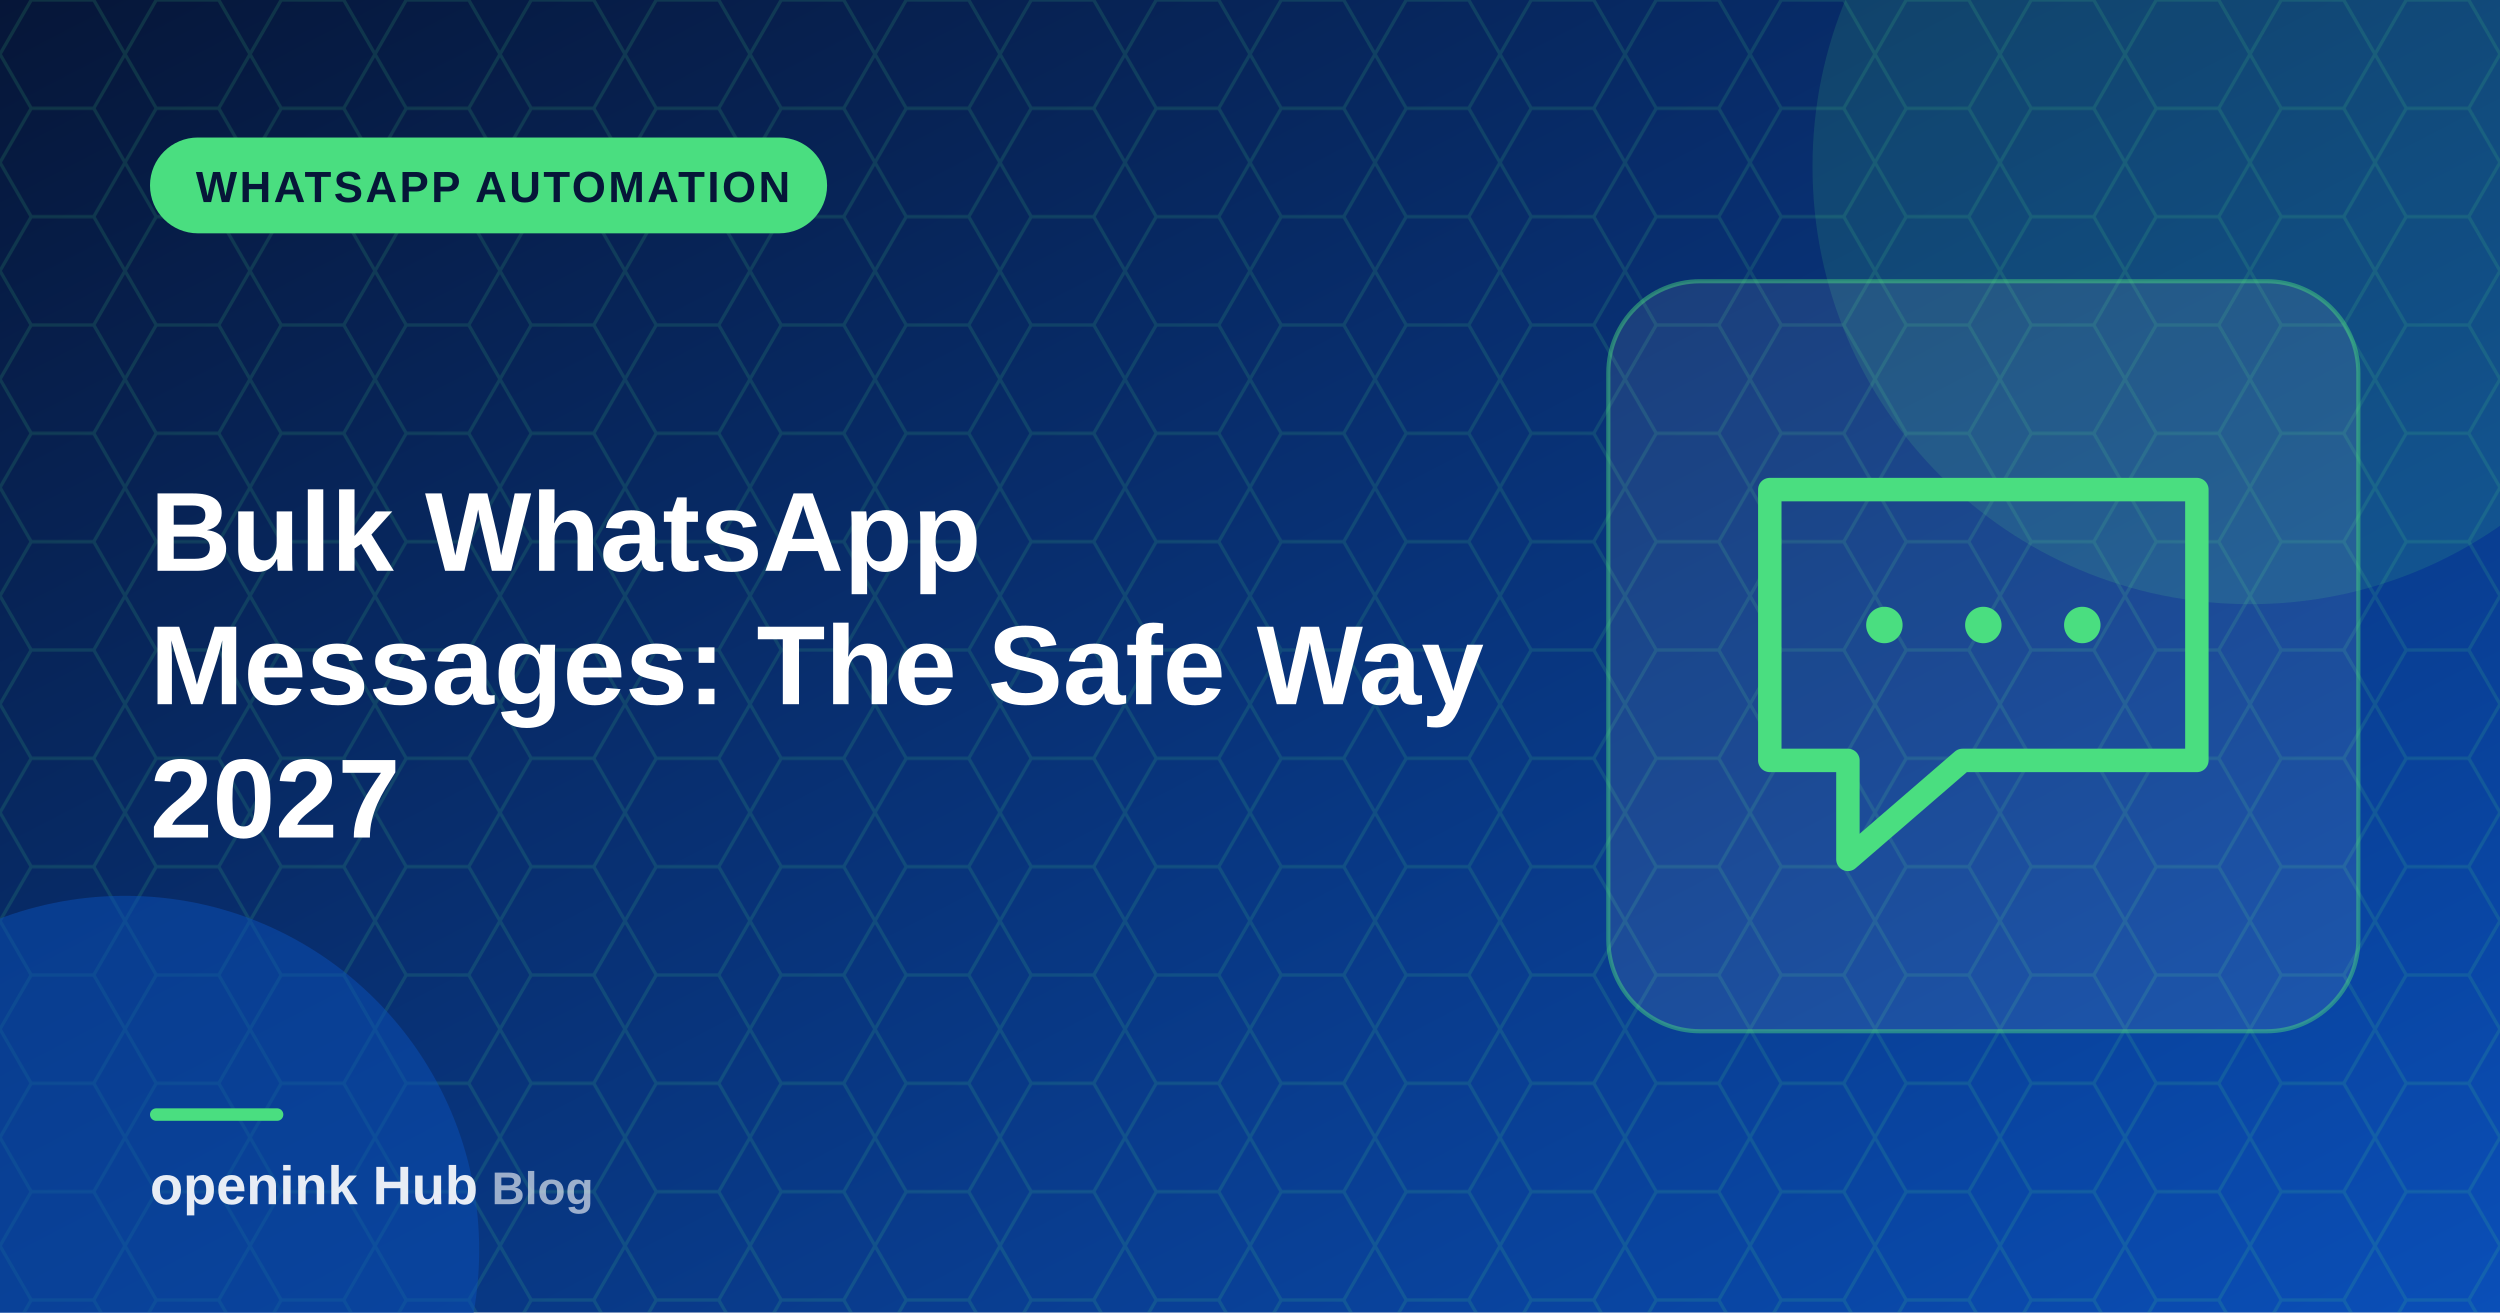
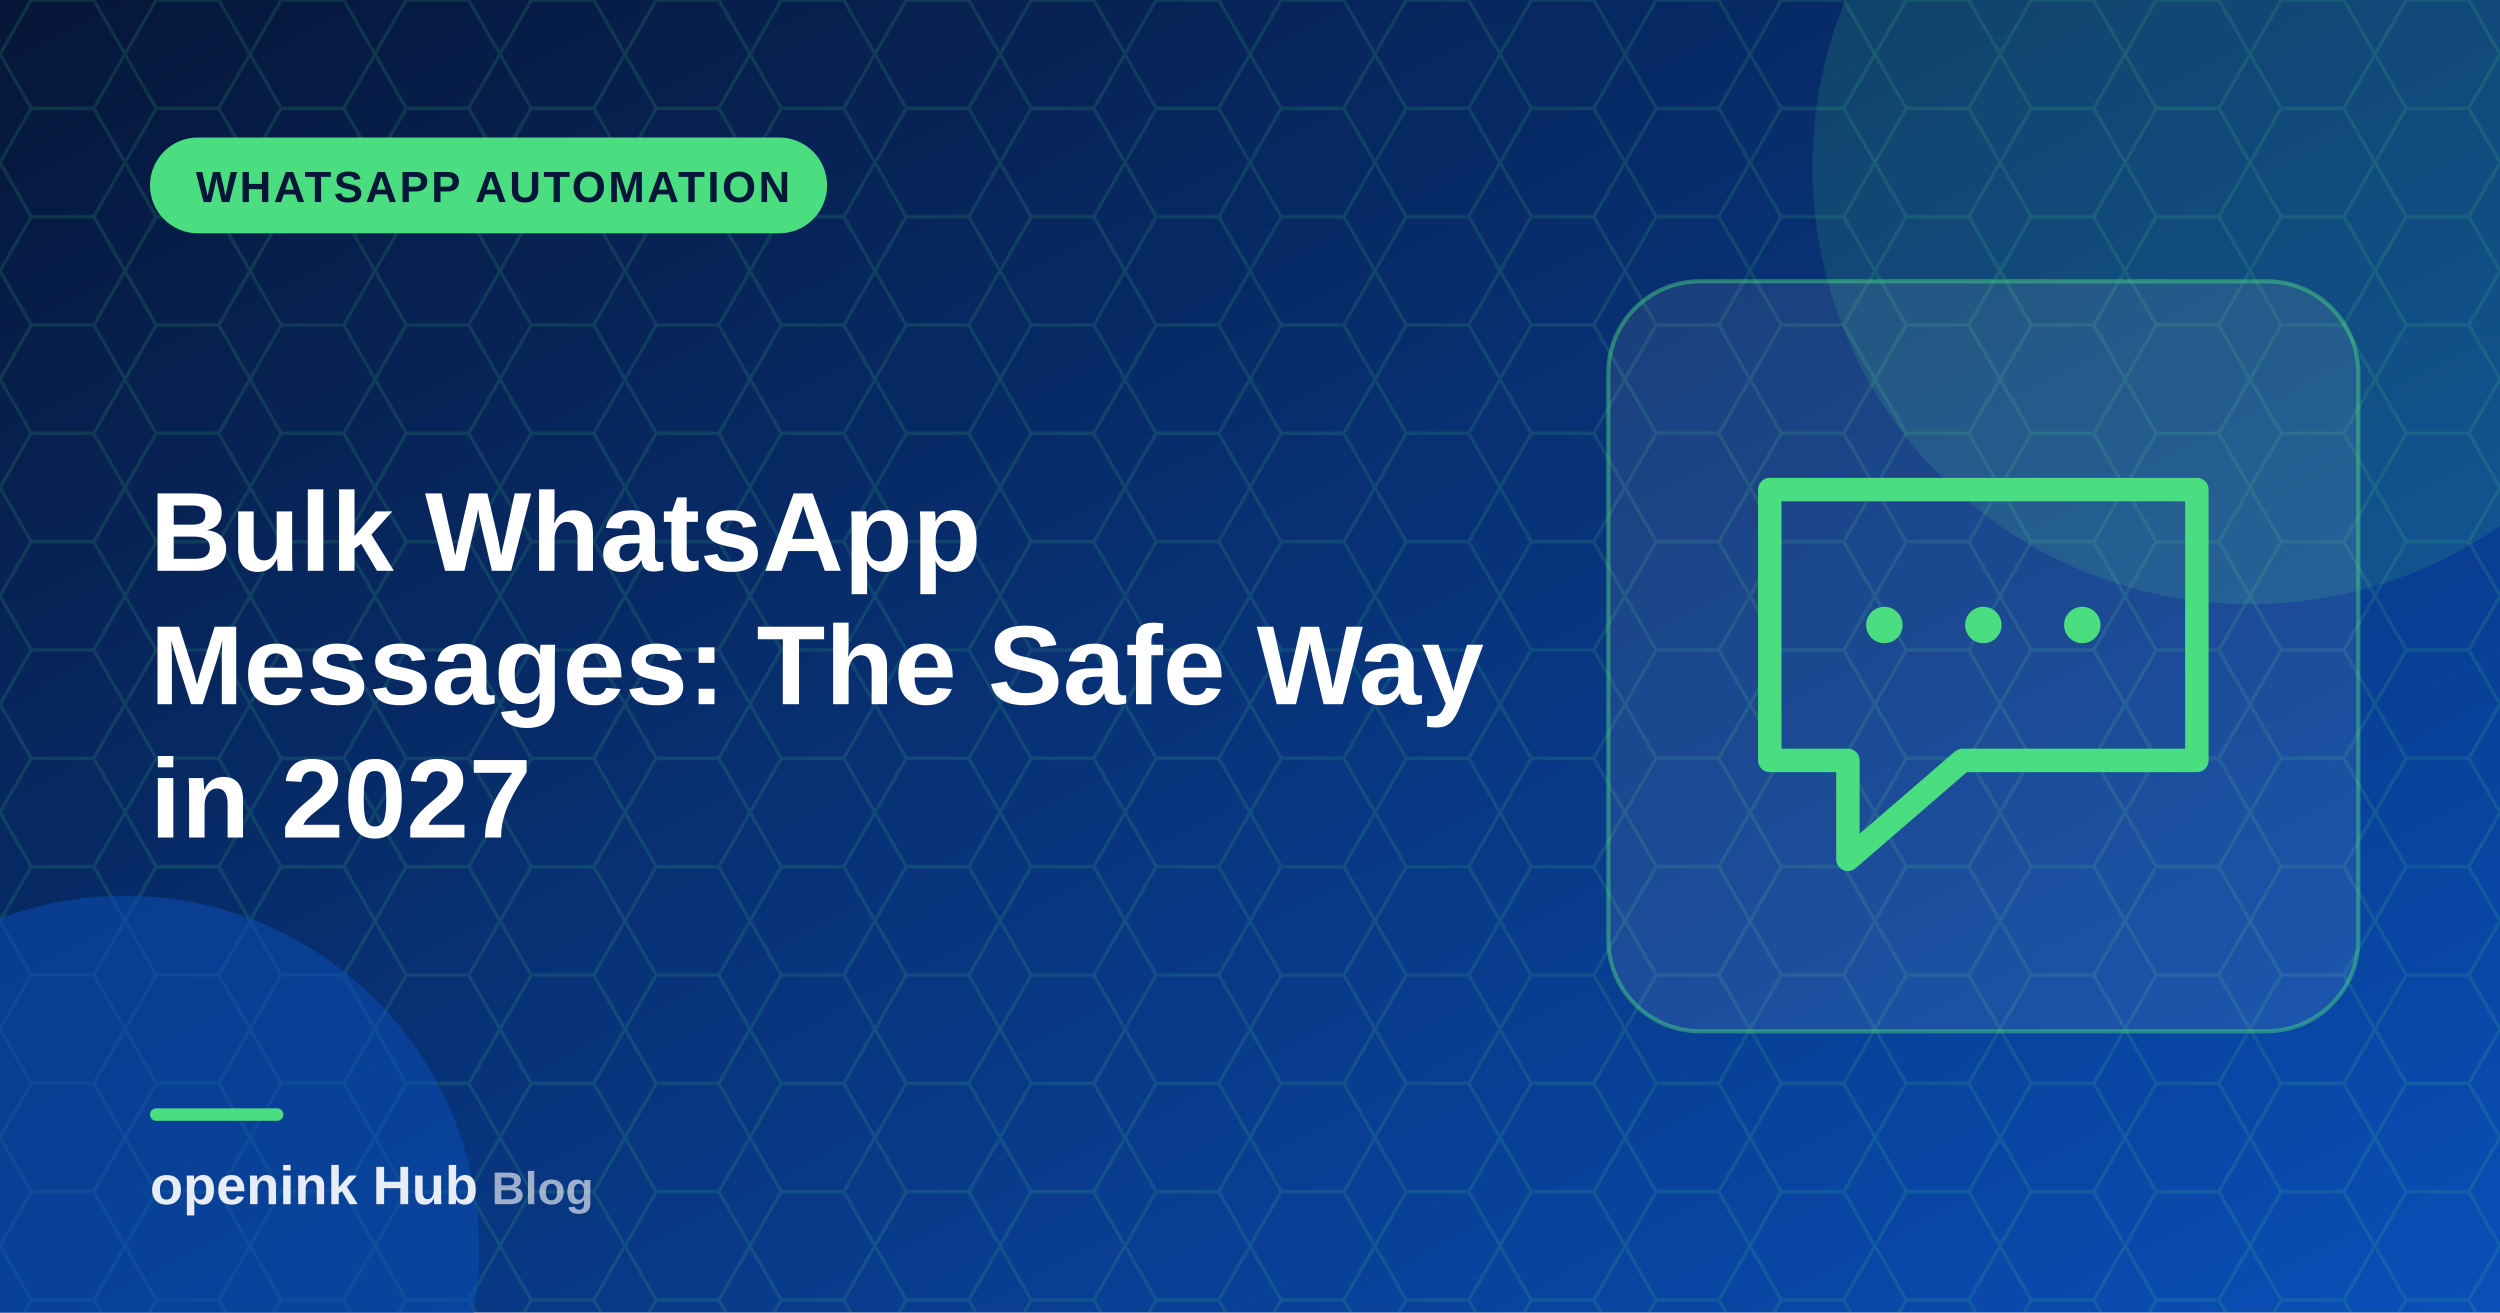
- <svg xmlns="http://www.w3.org/2000/svg" width="1200" height="630" viewBox="0 0 1200 630" role="img" aria-label="Bulk WhatsApp Messages: The Safe Way 2027">
+ <svg xmlns="http://www.w3.org/2000/svg" width="1200" height="630" viewBox="0 0 1200 630" role="img" aria-label="Bulk WhatsApp Messages: The Safe Way in 2027">
  <defs>
    <linearGradient id="g" x1="0" y1="0" x2="1" y2="1">
      <stop offset="0" stop-color="#061638" />
      <stop offset="1" stop-color="#0a4fb8" />
    </linearGradient>
    <pattern id="p" width="60" height="52" patternUnits="userSpaceOnUse">
      <path d="M15 0h30l15 26-15 26H15L0 26Z" fill="none" stroke="#4ade80" stroke-width="1.6" />
    </pattern>
    <style>.ic{fill:none;stroke:#4ade80;stroke-width:9;stroke-linecap:round;stroke-linejoin:round}.ic .f{fill:#4ade80;stroke:none}</style>
  </defs>
  <rect width="1200" height="630" fill="url(#g)" />
  <rect width="1200" height="630" fill="url(#p)" opacity=".14" />
  <circle cx="1080" cy="80" r="210" fill="#4ade80" opacity=".14" />
  <circle cx="60" cy="600" r="170" fill="#0a4fb8" opacity=".5" />
  <rect x="772" y="135" width="360" height="360" rx="44" fill="#fff" fill-opacity=".08" stroke="#4ade80" stroke-opacity=".45" stroke-width="2" />
  <g class="ic" transform="translate(827 190) scale(1.25)">
    <path d="M18 36h164v104H92l-44 38v-38H18Z" />
    <circle cx="62" cy="88" r="7" class="f" />
    <circle cx="100" cy="88" r="7" class="f" />
    <circle cx="138" cy="88" r="7" class="f" />
  </g>
  <rect x="72" y="66" width="325" height="46" rx="23" fill="#4ade80" />
  <text x="94" y="97" fill="#061638" font-family="Segoe UI,Arial,sans-serif" font-size="21" font-weight="700" letter-spacing="1.2">WHATSAPP AUTOMATION</text>
  <text x="72" y="274" fill="#fff" font-family="Segoe UI,Arial,sans-serif" font-size="54" font-weight="800">Bulk WhatsApp</text>
  <text x="72" y="338" fill="#fff" font-family="Segoe UI,Arial,sans-serif" font-size="54" font-weight="800">Messages: The Safe Way</text>
-   <text x="72" y="402" fill="#fff" font-family="Segoe UI,Arial,sans-serif" font-size="54" font-weight="800">2027</text>
+   <text x="72" y="402" fill="#fff" font-family="Segoe UI,Arial,sans-serif" font-size="54" font-weight="800">in 2027</text>
  <rect x="72" y="532" width="64" height="6" rx="3" fill="#4ade80" />
  <text x="72" y="578" fill="#fff" fill-opacity=".9" font-family="Segoe UI,Arial,sans-serif" font-size="26" font-weight="700">openink Hub</text>
  <text x="236" y="578" fill="#fff" fill-opacity=".6" font-family="Segoe UI,Arial,sans-serif" font-size="22" font-weight="600">Blog</text>
</svg>
